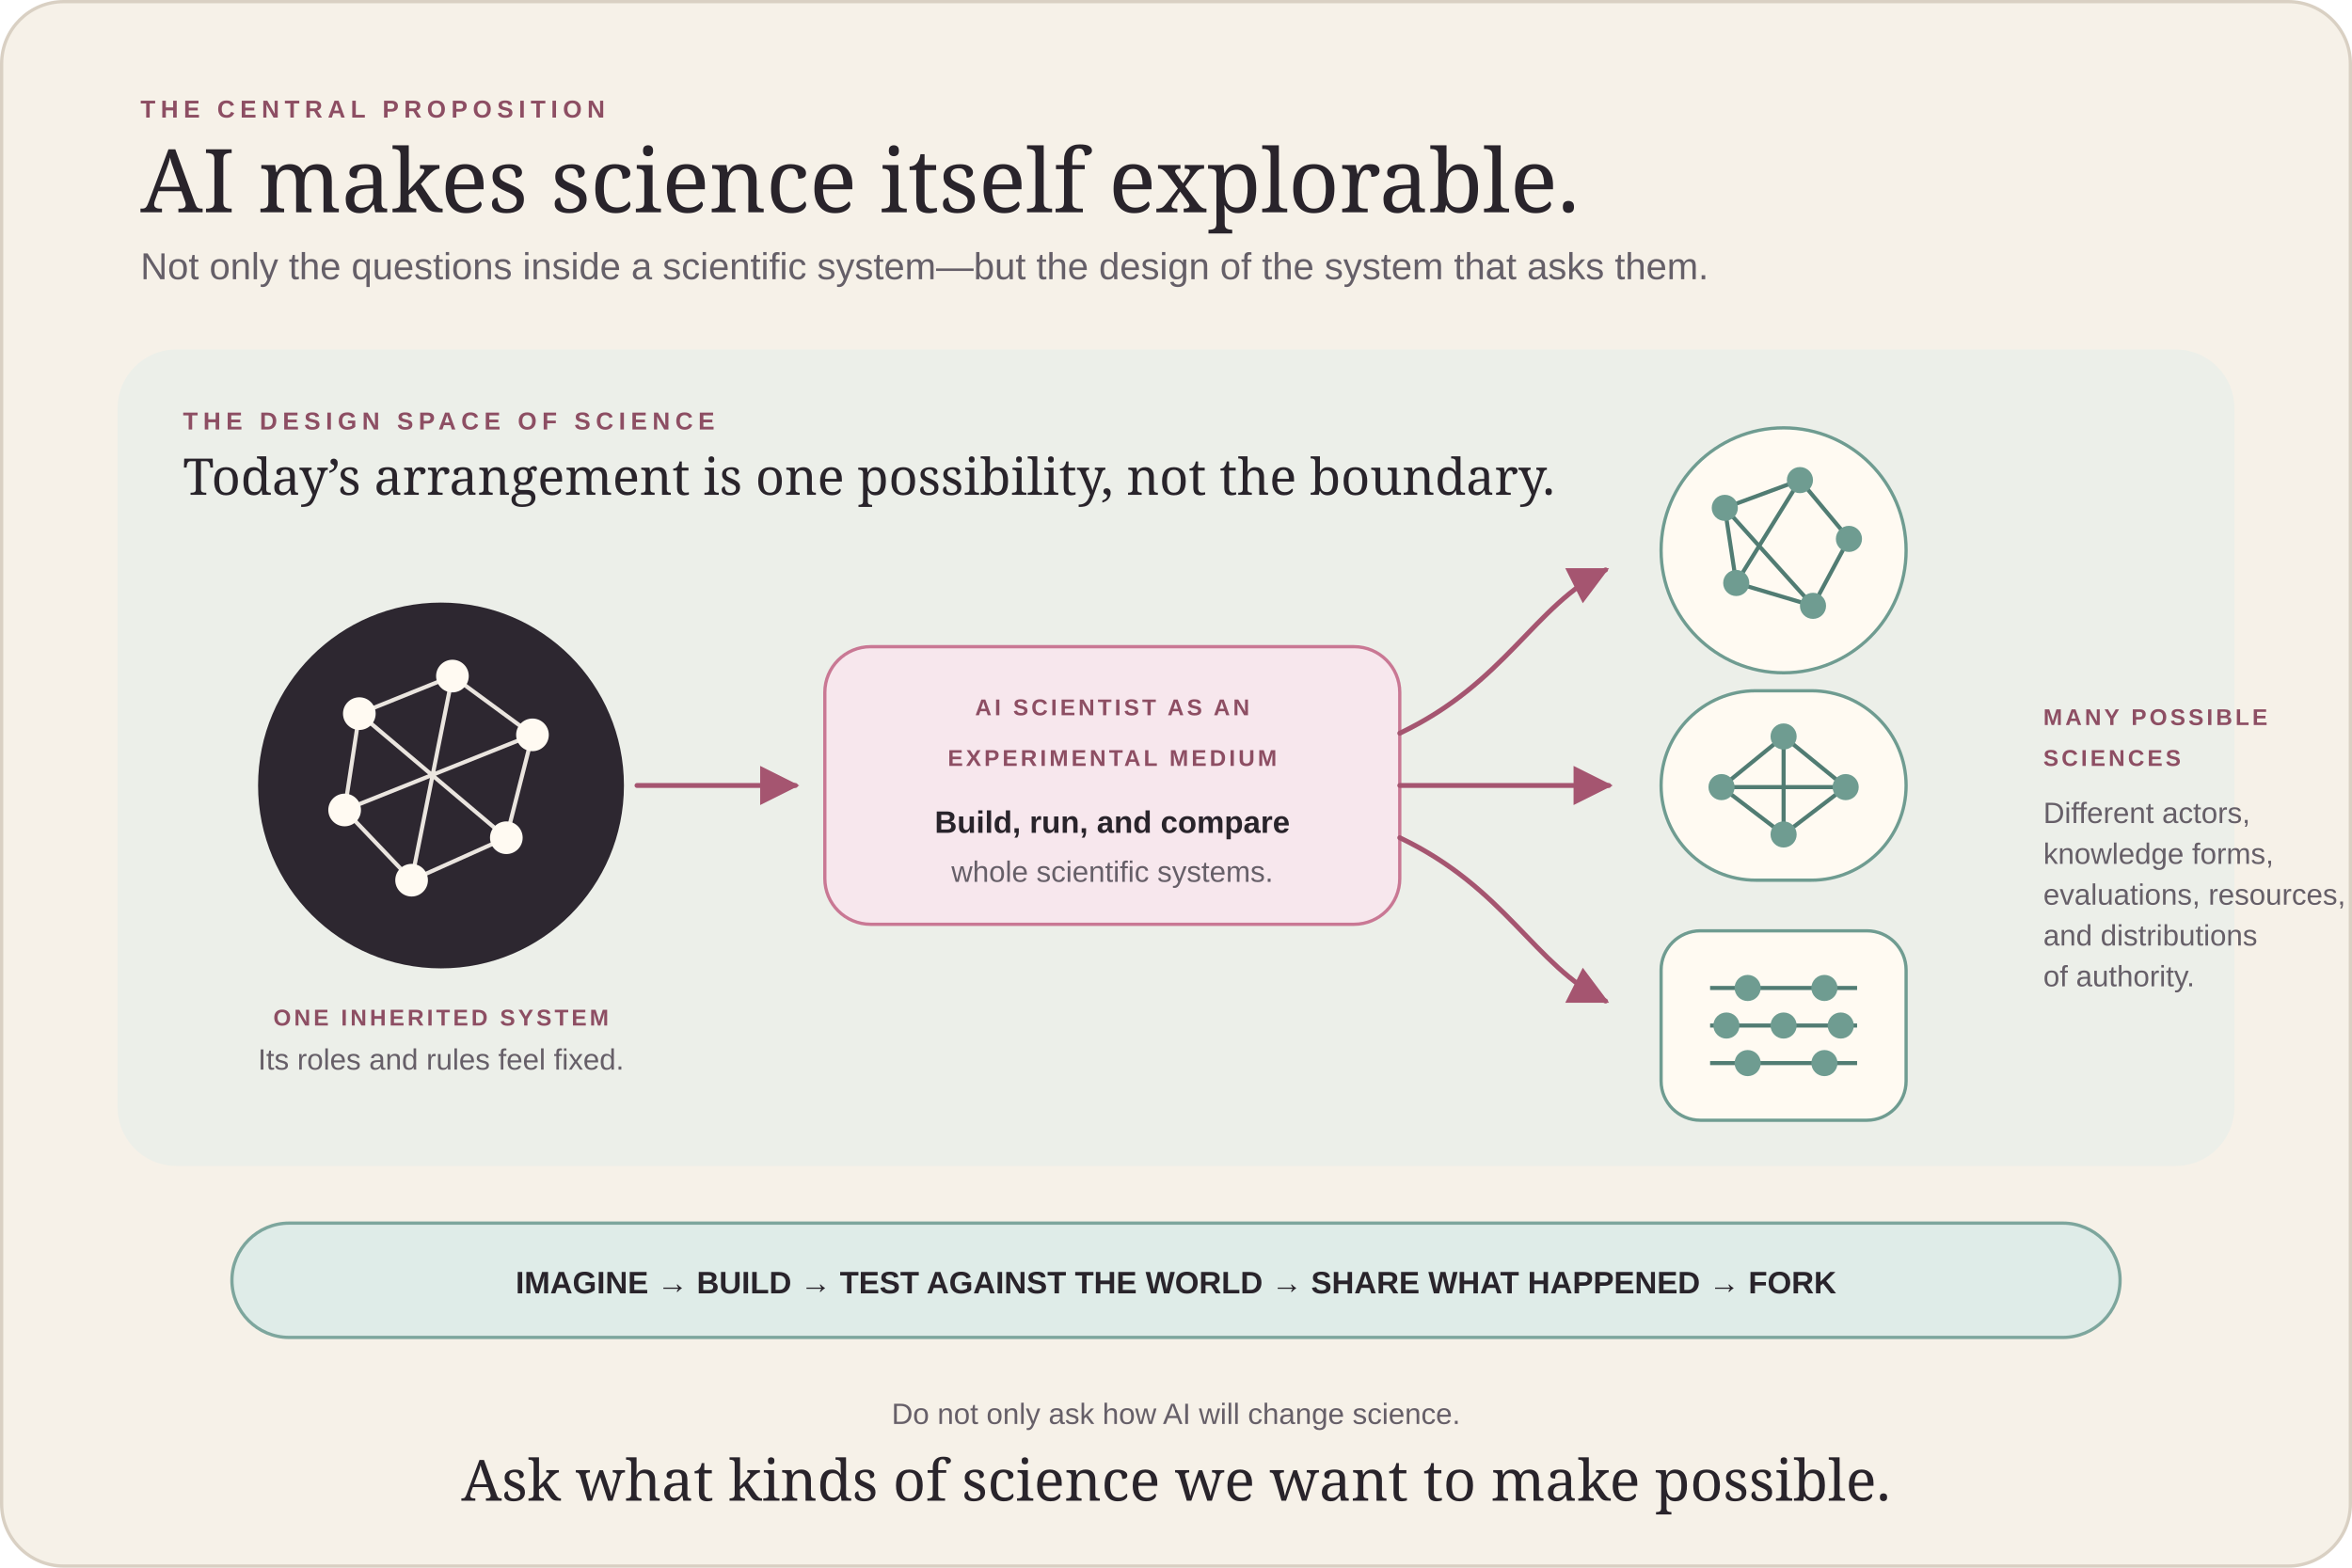
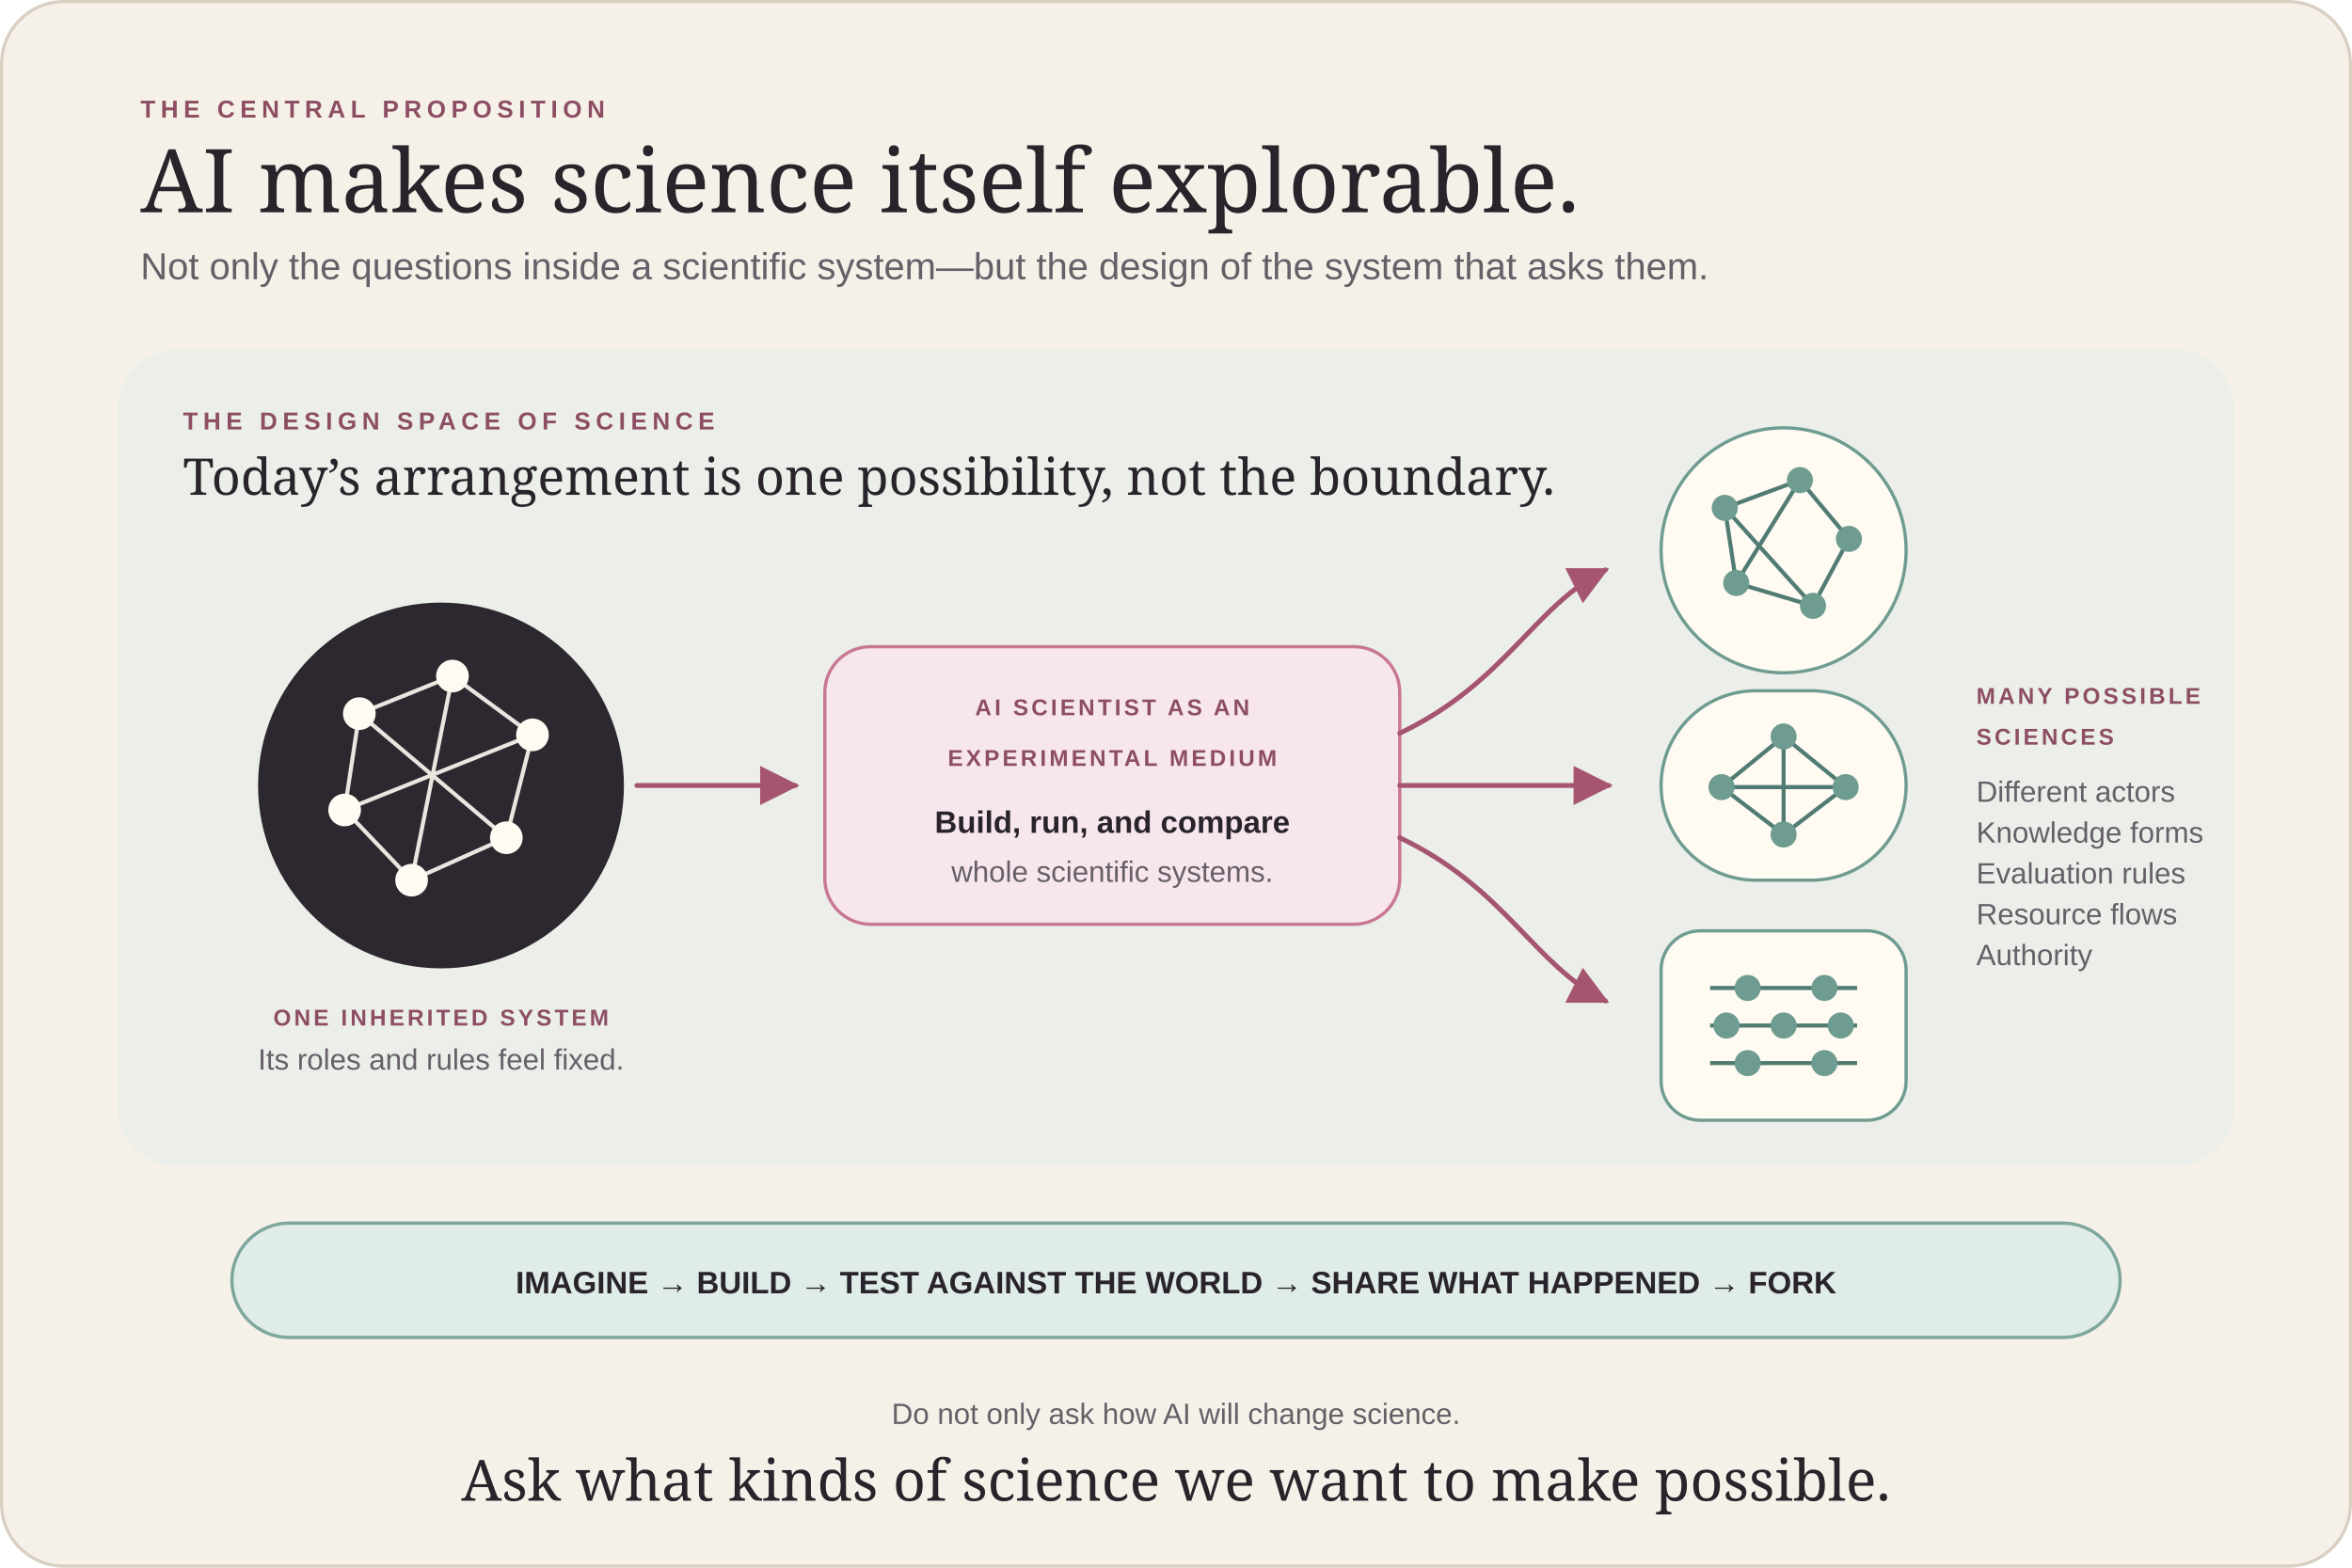
<svg xmlns="http://www.w3.org/2000/svg" viewBox="0 0 1440 960" role="img" aria-labelledby="title desc">
  <defs>
    <marker id="arrowRose" viewBox="0 0 10 10" refX="9" refY="5" markerWidth="8" markerHeight="8" orient="auto">
      <path d="M0 0L10 5L0 10Z" fill="#a55570" />
    </marker>
    <style>
      .display{font:500 54px Georgia,serif;fill:#29242b}
      .subtitle{font:400 23px Arial,sans-serif;fill:#655f68}
      .kicker{font:700 15px Arial,sans-serif;letter-spacing:3.2px;fill:#8d4e63}
      .section{font:500 31px Georgia,serif;fill:#29242b}
      .label{font:700 19px Arial,sans-serif;fill:#29242b}
      .small{font:400 18px Arial,sans-serif;fill:#665f68}
      .micro{font:700 14px Arial,sans-serif;letter-spacing:1.8px;fill:#8d4e63}
      .cream{fill:#fffaf2}
      .dark{fill:#2d2730}
      .rose-line{fill:none;stroke:#a55570;stroke-width:3;stroke-linecap:round;marker-end:url(#arrowRose)}
      .network{fill:none;stroke:#fffaf2;stroke-width:2.5;opacity:.9}
      .network-dark{fill:none;stroke:#3e6e65;stroke-width:2.5;opacity:.9}
    </style>
  </defs>
  <rect x="1" y="1" width="1438" height="958" rx="38" fill="#f6f1e8" stroke="#d9d0c3" stroke-width="2" />
  <text x="86" y="72" class="kicker">THE CENTRAL PROPOSITION</text>
  <text x="86" y="130" class="display">AI makes science itself explorable.</text>
  <text x="86" y="171" class="subtitle">Not only the questions inside a scientific system—but the design of the system that asks them.</text>
  <rect x="72" y="214" width="1296" height="500" rx="36" fill="#ecefe9" />
  <text x="112" y="263" class="kicker" fill="#557f76">THE DESIGN SPACE OF SCIENCE</text>
  <text x="112" y="303" class="section">Today’s arrangement is one possibility, not the boundary.</text>
  <circle cx="270" cy="481" r="112" class="dark" />
  <path d="M220 437L277 414L326 450L310 513L252 539L211 496Z M220 437L310 513 M277 414L252 539 M326 450L211 496" class="network" />
  <circle cx="220" cy="437" r="10" class="cream" />
  <circle cx="277" cy="414" r="10" class="cream" />
  <circle cx="326" cy="450" r="10" class="cream" />
  <circle cx="310" cy="513" r="10" class="cream" />
  <circle cx="252" cy="539" r="10" class="cream" />
  <circle cx="211" cy="496" r="10" class="cream" />
  <text x="270" y="628" text-anchor="middle" class="micro">ONE INHERITED SYSTEM</text>
  <text x="270" y="655" text-anchor="middle" class="small">Its roles and rules feel fixed.</text>
  <path d="M390 481H487" class="rose-line" />
  <rect x="505" y="396" width="352" height="170" rx="28" fill="#f7e7ed" stroke="#c97894" stroke-width="2" />
  <text x="681" y="438" text-anchor="middle" class="micro">AI SCIENTIST AS AN</text>
  <text x="681" y="469" text-anchor="middle" class="micro">EXPERIMENTAL MEDIUM</text>
  <text x="681" y="510" text-anchor="middle" class="label">Build, run, and compare</text>
  <text x="681" y="540" text-anchor="middle" class="small">whole scientific systems.</text>
  <path d="M857 449C922 418 939 371 983 349" class="rose-line" />
  <path d="M857 481H985" class="rose-line" />
  <path d="M857 513C922 544 939 591 983 613" class="rose-line" />
  <circle cx="1092" cy="337" r="75" fill="#fffaf2" stroke="#6f9c91" stroke-width="2" />
  <path d="M1056 311L1102 294L1132 330L1110 371L1063 357Z M1056 311L1110 371 M1102 294L1063 357" class="network-dark" />
  <circle cx="1056" cy="311" r="8" fill="#6f9c91" />
  <circle cx="1102" cy="294" r="8" fill="#6f9c91" />
  <circle cx="1132" cy="330" r="8" fill="#6f9c91" />
  <circle cx="1110" cy="371" r="8" fill="#6f9c91" />
  <circle cx="1063" cy="357" r="8" fill="#6f9c91" />
  <rect x="1017" y="423" width="150" height="116" rx="58" fill="#fffaf2" stroke="#6f9c91" stroke-width="2" />
  <path d="M1054 482H1130M1092 451V511M1054 482L1092 451L1130 482L1092 511Z" class="network-dark" />
  <circle cx="1054" cy="482" r="8" fill="#6f9c91" />
  <circle cx="1130" cy="482" r="8" fill="#6f9c91" />
  <circle cx="1092" cy="451" r="8" fill="#6f9c91" />
  <circle cx="1092" cy="511" r="8" fill="#6f9c91" />
  <rect x="1017" y="570" width="150" height="116" rx="24" fill="#fffaf2" stroke="#6f9c91" stroke-width="2" />
  <path d="M1047 605H1137M1047 628H1137M1047 651H1137" class="network-dark" />
  <circle cx="1070" cy="605" r="8" fill="#6f9c91" />
  <circle cx="1117" cy="605" r="8" fill="#6f9c91" />
  <circle cx="1057" cy="628" r="8" fill="#6f9c91" />
  <circle cx="1092" cy="628" r="8" fill="#6f9c91" />
  <circle cx="1127" cy="628" r="8" fill="#6f9c91" />
  <circle cx="1070" cy="651" r="8" fill="#6f9c91" />
  <circle cx="1117" cy="651" r="8" fill="#6f9c91" />
-   <text x="1251" y="444" class="micro">MANY POSSIBLE</text>
-   <text x="1251" y="469" class="micro">SCIENCES</text>
-   <text x="1251" y="504" class="small">Different actors,</text>
-   <text x="1251" y="529" class="small">knowledge forms,</text>
-   <text x="1251" y="554" class="small">evaluations, resources,</text>
-   <text x="1251" y="579" class="small">and distributions</text>
-   <text x="1251" y="604" class="small">of authority.</text>
+   <text x="1210" y="431" class="micro">MANY POSSIBLE</text>
+   <text x="1210" y="456" class="micro">SCIENCES</text>
+   <text x="1210" y="491" class="small">Different actors</text>
+   <text x="1210" y="516" class="small">Knowledge forms</text>
+   <text x="1210" y="541" class="small">Evaluation rules</text>
+   <text x="1210" y="566" class="small">Resource flows</text>
+   <text x="1210" y="591" class="small">Authority</text>
  <rect x="142" y="749" width="1156" height="70" rx="35" fill="#dfece8" stroke="#7da69d" stroke-width="2" />
  <text x="720" y="792" text-anchor="middle" class="label">IMAGINE  →  BUILD  →  TEST AGAINST THE WORLD  →  SHARE WHAT HAPPENED  →  FORK</text>
  <text x="720" y="872" text-anchor="middle" class="small">Do not only ask how AI will change science.</text>
  <text x="720" y="919" text-anchor="middle" style="font:500 35px Georgia,serif;fill:#29242b">Ask what kinds of science we want to make possible.</text>
</svg>
